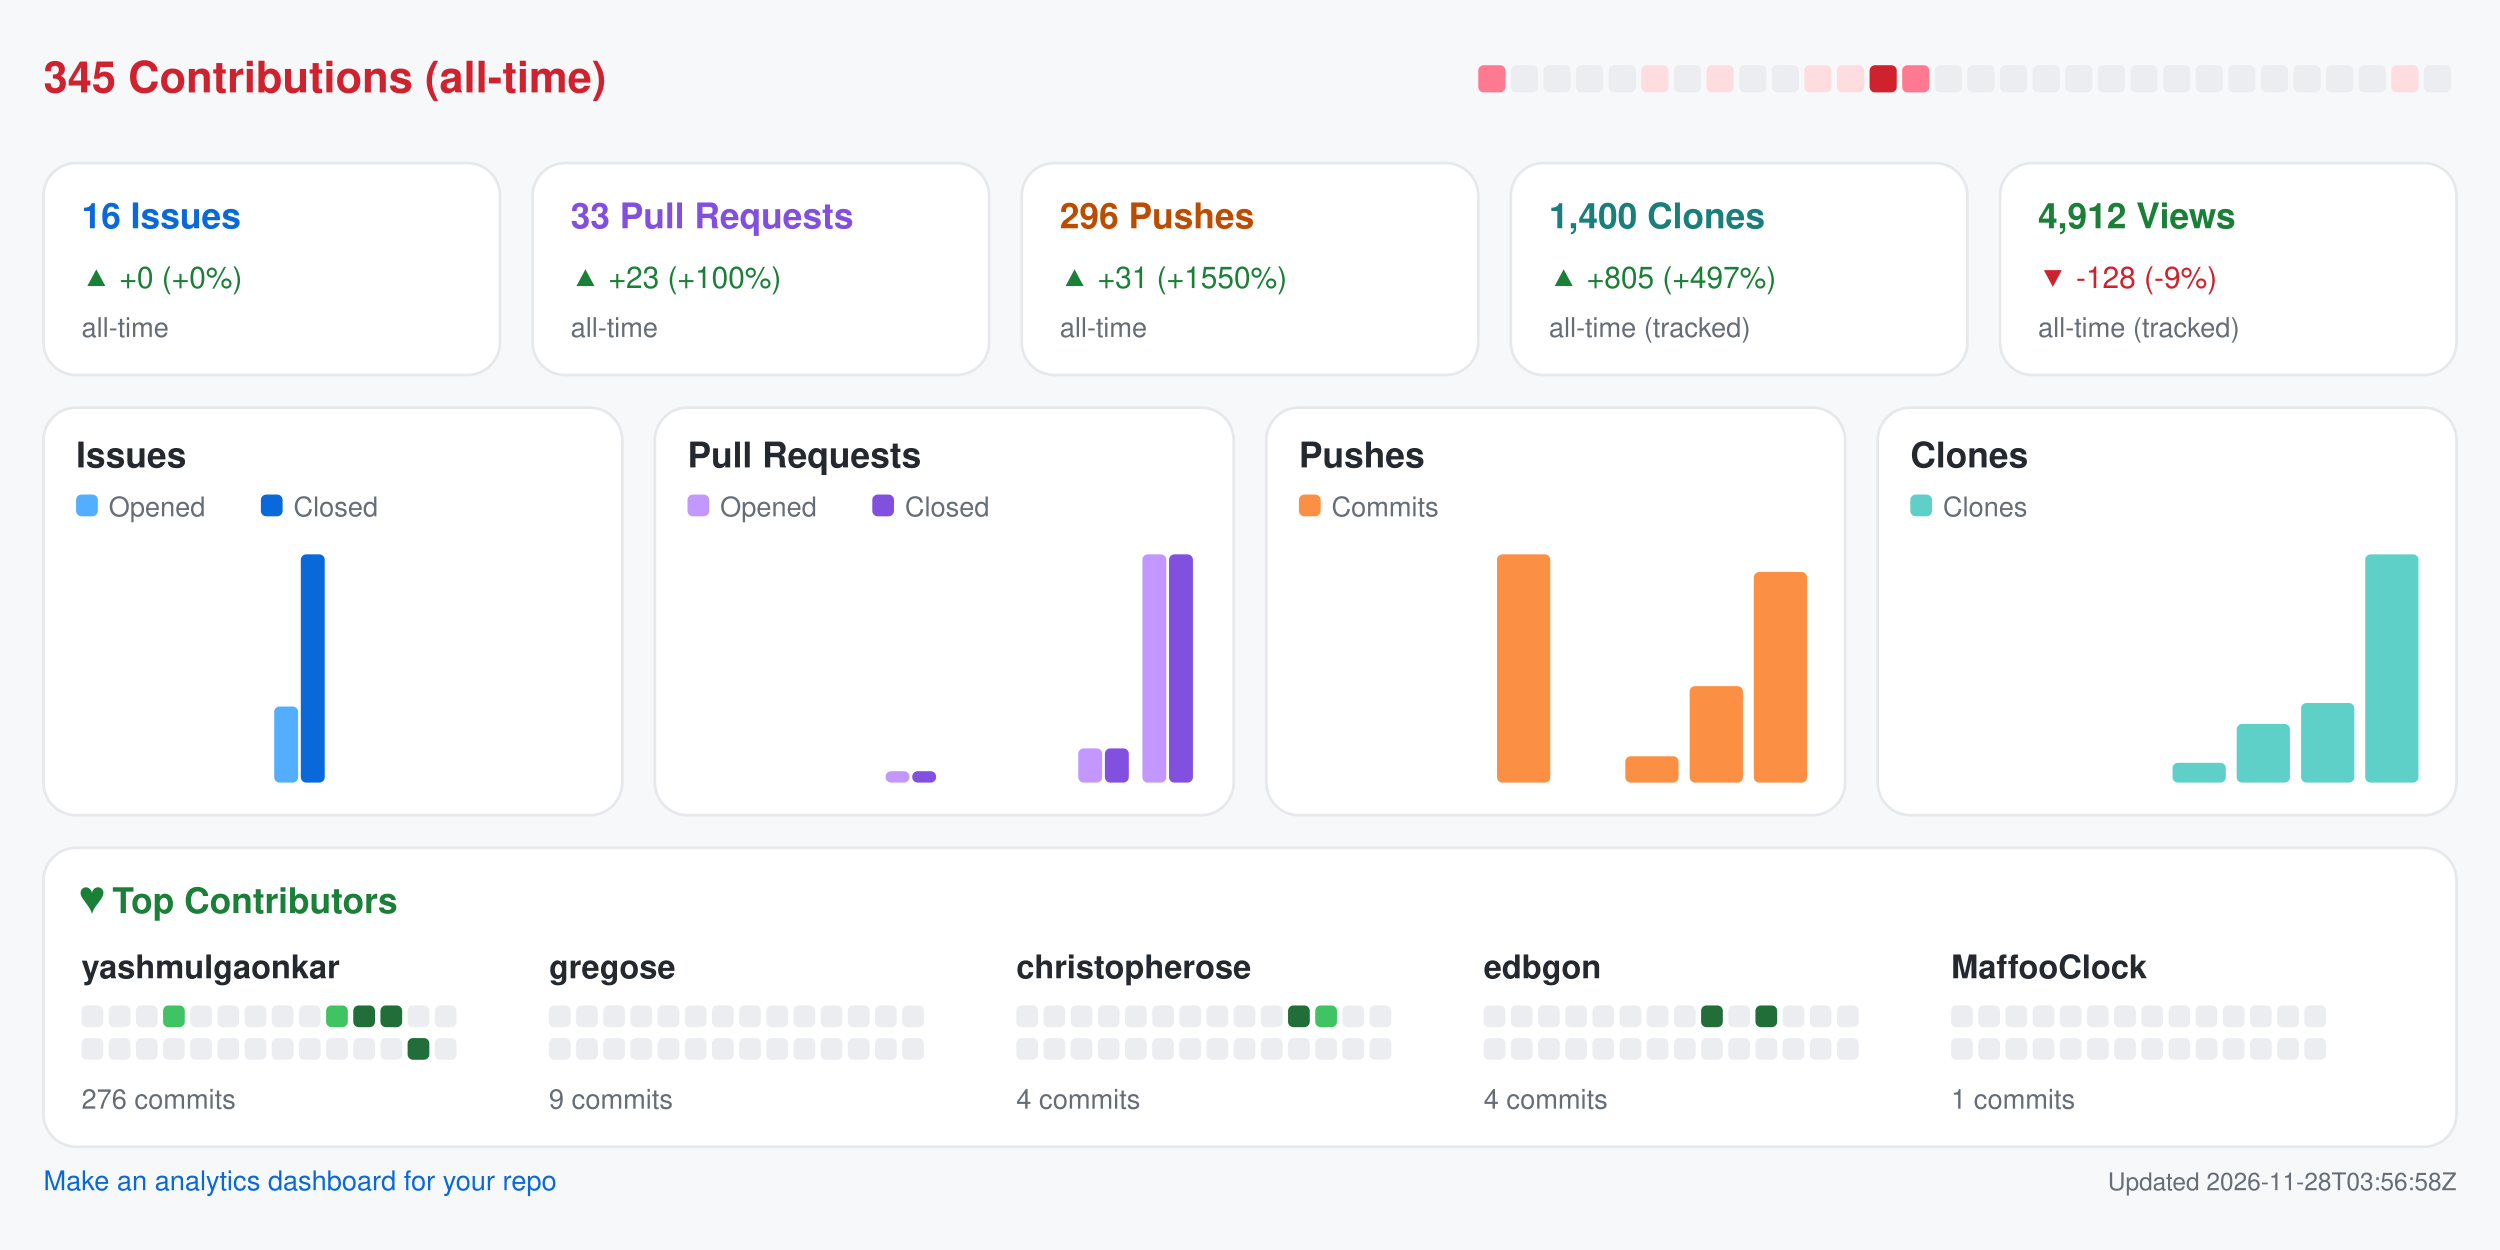
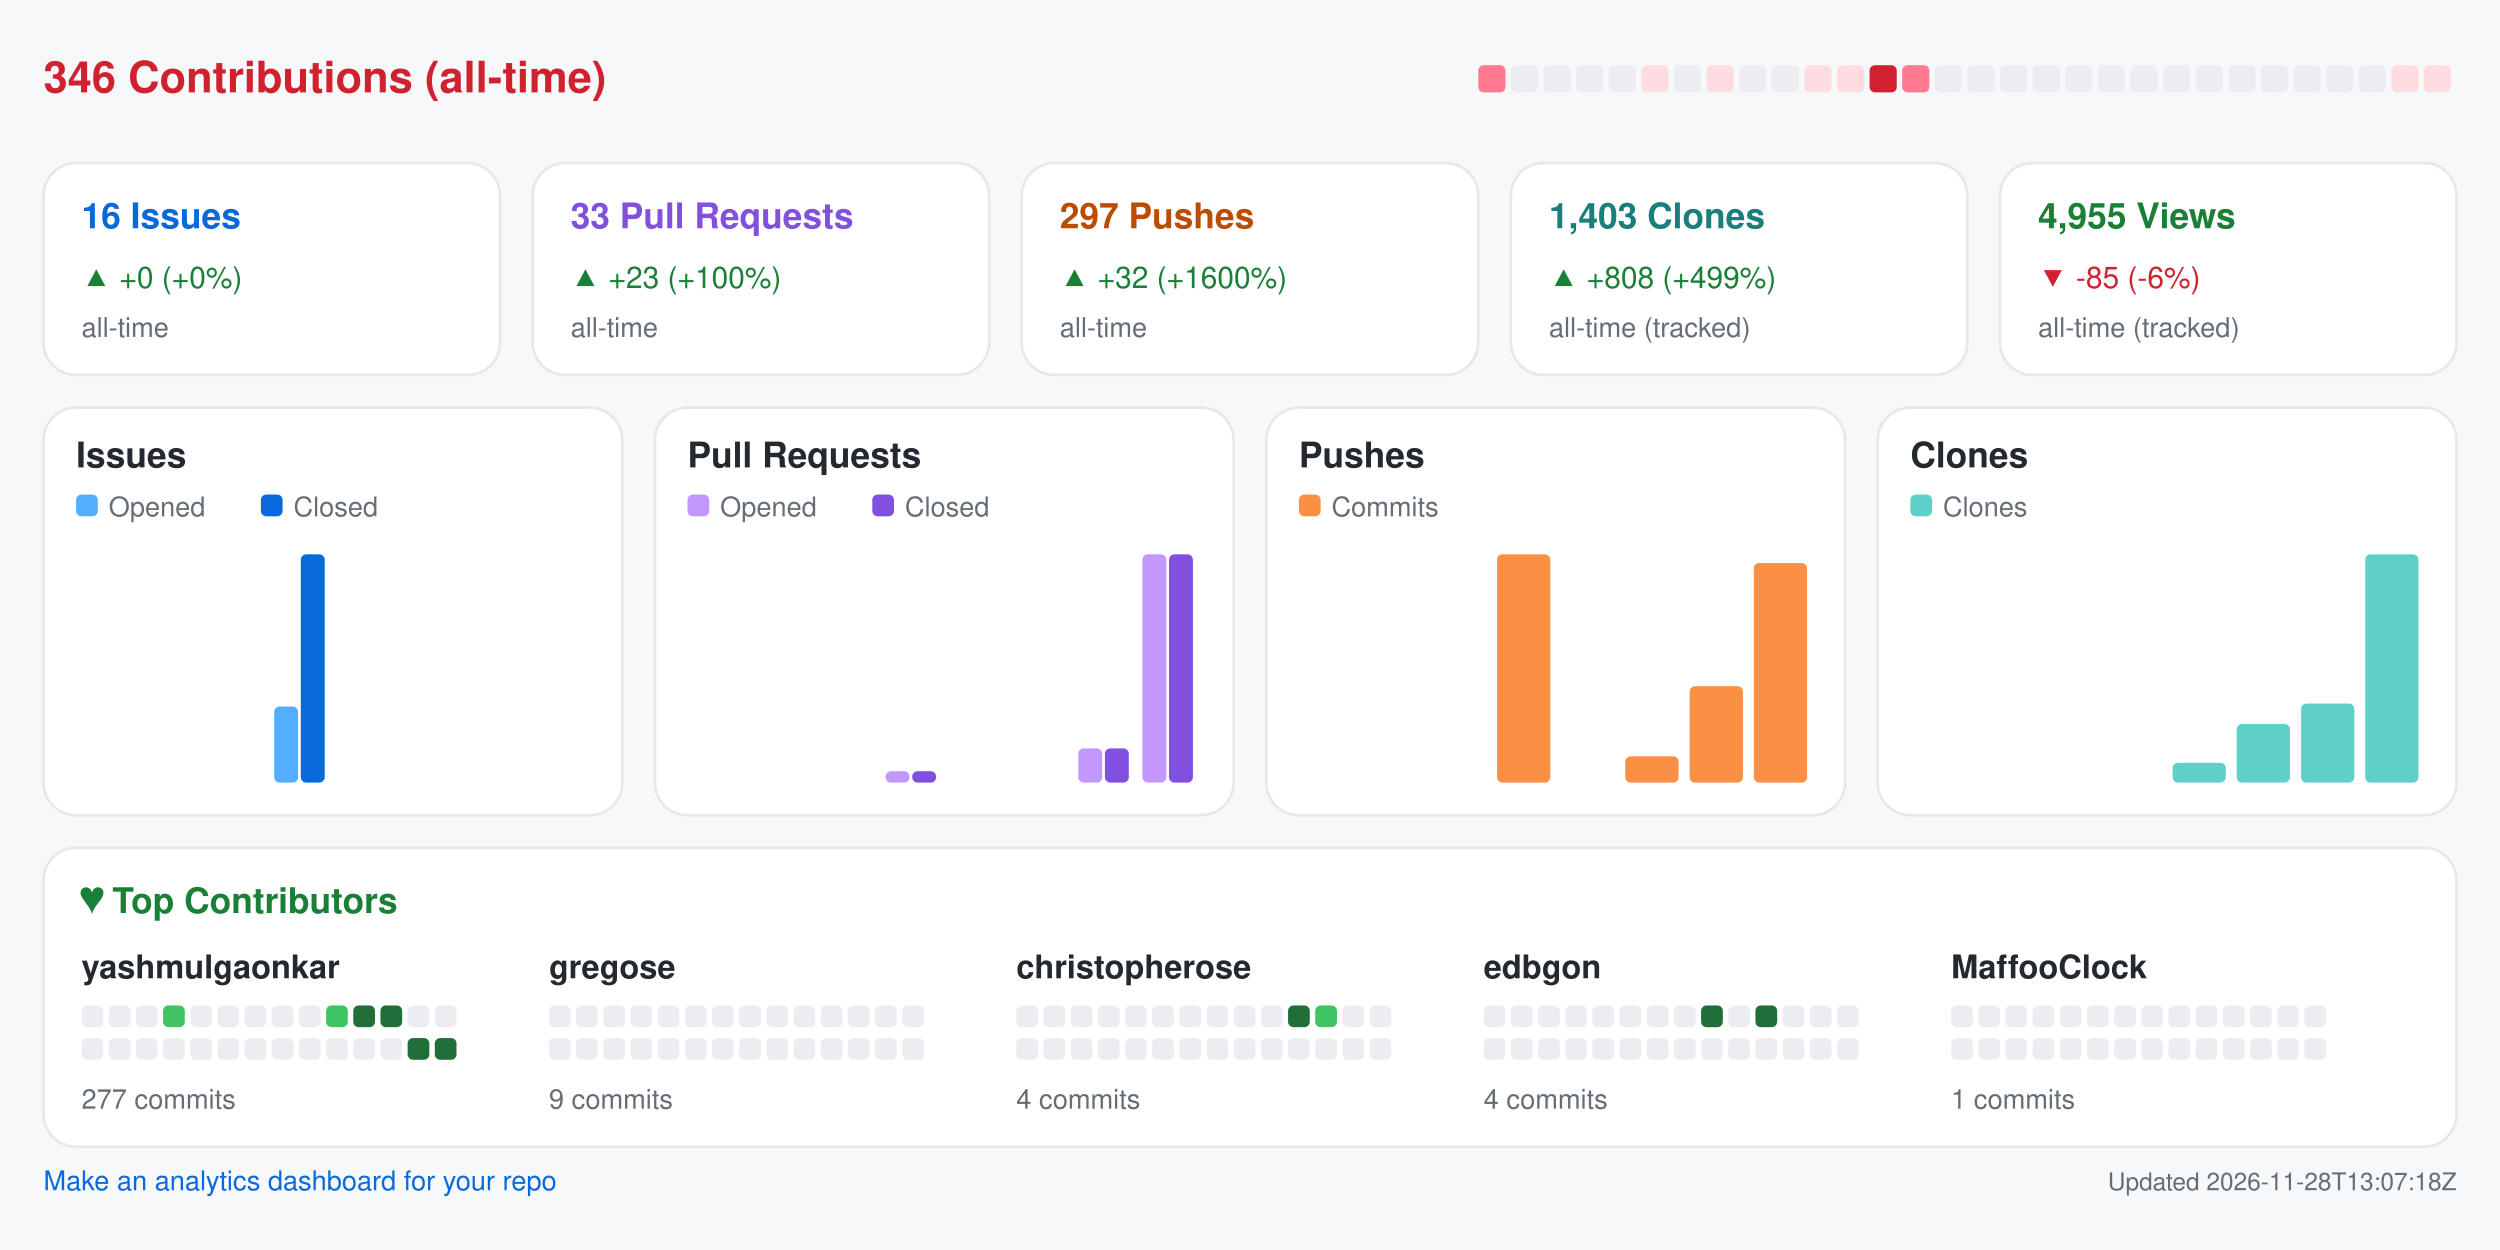
<svg xmlns="http://www.w3.org/2000/svg" width="920" height="460" viewBox="0 0 920 460" role="img" aria-label="Repository analytics for yashmulgaonkar/halo">
  <rect x="0.0" y="0.0" width="920.0" height="460.0" rx="0" fill="#f6f8fa" />
-   <text x="16.0" y="34.0" fill="#cf222e" font-size="16" font-family="-apple-system,BlinkMacSystemFont,Segoe UI,Helvetica,Arial,sans-serif" font-weight="600" text-anchor="start">345 Contributions (all-time)</text>
+   <text x="16.0" y="34.0" fill="#cf222e" font-size="16" font-family="-apple-system,BlinkMacSystemFont,Segoe UI,Helvetica,Arial,sans-serif" font-weight="600" text-anchor="start">346 Contributions (all-time)</text>
  <rect x="544.0" y="24.0" width="10.0" height="10.0" rx="2" fill="#ff7a90" />
  <rect x="556.0" y="24.0" width="10.0" height="10.0" rx="2" fill="#ebedf0" />
  <rect x="568.0" y="24.0" width="10.0" height="10.0" rx="2" fill="#ebedf0" />
  <rect x="580.0" y="24.0" width="10.0" height="10.0" rx="2" fill="#ebedf0" />
  <rect x="592.0" y="24.0" width="10.0" height="10.0" rx="2" fill="#ebedf0" />
  <rect x="604.0" y="24.0" width="10.0" height="10.0" rx="2" fill="#ffdce0" />
  <rect x="616.0" y="24.0" width="10.0" height="10.0" rx="2" fill="#ebedf0" />
  <rect x="628.0" y="24.0" width="10.0" height="10.0" rx="2" fill="#ffdce0" />
  <rect x="640.0" y="24.0" width="10.0" height="10.0" rx="2" fill="#ebedf0" />
  <rect x="652.0" y="24.0" width="10.0" height="10.0" rx="2" fill="#ebedf0" />
  <rect x="664.0" y="24.0" width="10.0" height="10.0" rx="2" fill="#ffdce0" />
  <rect x="676.0" y="24.0" width="10.0" height="10.0" rx="2" fill="#ffdce0" />
  <rect x="688.0" y="24.0" width="10.0" height="10.0" rx="2" fill="#cf222e" />
  <rect x="700.0" y="24.0" width="10.0" height="10.0" rx="2" fill="#ff7a90" />
  <rect x="712.0" y="24.0" width="10.0" height="10.0" rx="2" fill="#ebedf0" />
  <rect x="724.0" y="24.0" width="10.0" height="10.0" rx="2" fill="#ebedf0" />
  <rect x="736.0" y="24.0" width="10.0" height="10.0" rx="2" fill="#ebedf0" />
  <rect x="748.0" y="24.0" width="10.0" height="10.0" rx="2" fill="#ebedf0" />
  <rect x="760.0" y="24.0" width="10.0" height="10.0" rx="2" fill="#ebedf0" />
  <rect x="772.0" y="24.0" width="10.0" height="10.0" rx="2" fill="#ebedf0" />
  <rect x="784.0" y="24.0" width="10.0" height="10.0" rx="2" fill="#ebedf0" />
  <rect x="796.0" y="24.0" width="10.0" height="10.0" rx="2" fill="#ebedf0" />
  <rect x="808.0" y="24.0" width="10.0" height="10.0" rx="2" fill="#ebedf0" />
  <rect x="820.0" y="24.0" width="10.0" height="10.0" rx="2" fill="#ebedf0" />
  <rect x="832.0" y="24.0" width="10.0" height="10.0" rx="2" fill="#ebedf0" />
  <rect x="844.0" y="24.0" width="10.0" height="10.0" rx="2" fill="#ebedf0" />
  <rect x="856.0" y="24.0" width="10.0" height="10.0" rx="2" fill="#ebedf0" />
  <rect x="868.0" y="24.0" width="10.0" height="10.0" rx="2" fill="#ebedf0" />
  <rect x="880.0" y="24.0" width="10.0" height="10.0" rx="2" fill="#ffdce0" />
-   <rect x="892.0" y="24.0" width="10.0" height="10.0" rx="2" fill="#ebedf0" />
+   <rect x="892.0" y="24.0" width="10.0" height="10.0" rx="2" fill="#ffdce0" />
  <rect x="16.0" y="60.0" width="168.0" height="78.0" rx="12" fill="#ffffff" stroke="#e6e8eb" />
  <text x="30.0" y="84.0" fill="#0969da" font-size="13" font-family="-apple-system,BlinkMacSystemFont,Segoe UI,Helvetica,Arial,sans-serif" font-weight="600" text-anchor="start">16 Issues</text>
  <text x="30.0" y="106.0" fill="#1a7f37" font-size="11" font-family="-apple-system,BlinkMacSystemFont,Segoe UI,Helvetica,Arial,sans-serif" font-weight="400" text-anchor="start">▲ +0 (+0%)</text>
  <text x="30.0" y="124.0" fill="#656d76" font-size="10" font-family="-apple-system,BlinkMacSystemFont,Segoe UI,Helvetica,Arial,sans-serif" font-weight="400" text-anchor="start">all-time</text>
  <rect x="196.0" y="60.0" width="168.0" height="78.0" rx="12" fill="#ffffff" stroke="#e6e8eb" />
  <text x="210.0" y="84.0" fill="#8250df" font-size="13" font-family="-apple-system,BlinkMacSystemFont,Segoe UI,Helvetica,Arial,sans-serif" font-weight="600" text-anchor="start">33 Pull Requests</text>
  <text x="210.0" y="106.0" fill="#1a7f37" font-size="11" font-family="-apple-system,BlinkMacSystemFont,Segoe UI,Helvetica,Arial,sans-serif" font-weight="400" text-anchor="start">▲ +23 (+100%)</text>
  <text x="210.0" y="124.0" fill="#656d76" font-size="10" font-family="-apple-system,BlinkMacSystemFont,Segoe UI,Helvetica,Arial,sans-serif" font-weight="400" text-anchor="start">all-time</text>
  <rect x="376.0" y="60.0" width="168.0" height="78.0" rx="12" fill="#ffffff" stroke="#e6e8eb" />
-   <text x="390.0" y="84.0" fill="#bc4c00" font-size="13" font-family="-apple-system,BlinkMacSystemFont,Segoe UI,Helvetica,Arial,sans-serif" font-weight="600" text-anchor="start">296 Pushes</text>
-   <text x="390.0" y="106.0" fill="#1a7f37" font-size="11" font-family="-apple-system,BlinkMacSystemFont,Segoe UI,Helvetica,Arial,sans-serif" font-weight="400" text-anchor="start">▲ +31 (+1550%)</text>
+   <text x="390.0" y="84.0" fill="#bc4c00" font-size="13" font-family="-apple-system,BlinkMacSystemFont,Segoe UI,Helvetica,Arial,sans-serif" font-weight="600" text-anchor="start">297 Pushes</text>
+   <text x="390.0" y="106.0" fill="#1a7f37" font-size="11" font-family="-apple-system,BlinkMacSystemFont,Segoe UI,Helvetica,Arial,sans-serif" font-weight="400" text-anchor="start">▲ +32 (+1600%)</text>
  <text x="390.0" y="124.0" fill="#656d76" font-size="10" font-family="-apple-system,BlinkMacSystemFont,Segoe UI,Helvetica,Arial,sans-serif" font-weight="400" text-anchor="start">all-time</text>
  <rect x="556.0" y="60.0" width="168.0" height="78.0" rx="12" fill="#ffffff" stroke="#e6e8eb" />
-   <text x="570.0" y="84.0" fill="#1a7f7a" font-size="13" font-family="-apple-system,BlinkMacSystemFont,Segoe UI,Helvetica,Arial,sans-serif" font-weight="600" text-anchor="start">1,400 Clones</text>
-   <text x="570.0" y="106.0" fill="#1a7f37" font-size="11" font-family="-apple-system,BlinkMacSystemFont,Segoe UI,Helvetica,Arial,sans-serif" font-weight="400" text-anchor="start">▲ +805 (+497%)</text>
+   <text x="570.0" y="84.0" fill="#1a7f7a" font-size="13" font-family="-apple-system,BlinkMacSystemFont,Segoe UI,Helvetica,Arial,sans-serif" font-weight="600" text-anchor="start">1,403 Clones</text>
+   <text x="570.0" y="106.0" fill="#1a7f37" font-size="11" font-family="-apple-system,BlinkMacSystemFont,Segoe UI,Helvetica,Arial,sans-serif" font-weight="400" text-anchor="start">▲ +808 (+499%)</text>
  <text x="570.0" y="124.0" fill="#656d76" font-size="10" font-family="-apple-system,BlinkMacSystemFont,Segoe UI,Helvetica,Arial,sans-serif" font-weight="400" text-anchor="start">all-time (tracked)</text>
  <rect x="736.0" y="60.0" width="168.0" height="78.0" rx="12" fill="#ffffff" stroke="#e6e8eb" />
-   <text x="750.0" y="84.0" fill="#1a7f37" font-size="13" font-family="-apple-system,BlinkMacSystemFont,Segoe UI,Helvetica,Arial,sans-serif" font-weight="600" text-anchor="start">4,912 Views</text>
-   <text x="750.0" y="106.0" fill="#cf222e" font-size="11" font-family="-apple-system,BlinkMacSystemFont,Segoe UI,Helvetica,Arial,sans-serif" font-weight="400" text-anchor="start">▼ -128 (-9%)</text>
+   <text x="750.0" y="84.0" fill="#1a7f37" font-size="13" font-family="-apple-system,BlinkMacSystemFont,Segoe UI,Helvetica,Arial,sans-serif" font-weight="600" text-anchor="start">4,955 Views</text>
+   <text x="750.0" y="106.0" fill="#cf222e" font-size="11" font-family="-apple-system,BlinkMacSystemFont,Segoe UI,Helvetica,Arial,sans-serif" font-weight="400" text-anchor="start">▼ -85 (-6%)</text>
  <text x="750.0" y="124.0" fill="#656d76" font-size="10" font-family="-apple-system,BlinkMacSystemFont,Segoe UI,Helvetica,Arial,sans-serif" font-weight="400" text-anchor="start">all-time (tracked)</text>
  <rect x="16.0" y="150.0" width="213.0" height="150.0" rx="12" fill="#ffffff" stroke="#e6e8eb" />
  <text x="28.0" y="172.0" fill="#24292f" font-size="13" font-family="-apple-system,BlinkMacSystemFont,Segoe UI,Helvetica,Arial,sans-serif" font-weight="600" text-anchor="start">Issues</text>
  <rect x="28.0" y="182.0" width="8.0" height="8.0" rx="2" fill="#54aeff" />
  <text x="40.0" y="190.0" fill="#656d76" font-size="10" font-family="-apple-system,BlinkMacSystemFont,Segoe UI,Helvetica,Arial,sans-serif" font-weight="400" text-anchor="start">Opened</text>
  <rect x="96.0" y="182.0" width="8.0" height="8.0" rx="2" fill="#0969da" />
  <text x="108.0" y="190.0" fill="#656d76" font-size="10" font-family="-apple-system,BlinkMacSystemFont,Segoe UI,Helvetica,Arial,sans-serif" font-weight="400" text-anchor="start">Closed</text>
  <rect x="30.0" y="288.0" width="8.8" height="0.0" rx="2" fill="#54aeff" />
  <rect x="39.8" y="288.0" width="8.8" height="0.0" rx="2" fill="#0969da" />
  <rect x="53.6" y="288.0" width="8.8" height="0.0" rx="2" fill="#54aeff" />
  <rect x="63.4" y="288.0" width="8.8" height="0.0" rx="2" fill="#0969da" />
  <rect x="77.2" y="288.0" width="8.8" height="0.0" rx="2" fill="#54aeff" />
  <rect x="87.1" y="288.0" width="8.8" height="0.0" rx="2" fill="#0969da" />
  <rect x="100.9" y="260.0" width="8.8" height="28.0" rx="2" fill="#54aeff" />
  <rect x="110.7" y="204.0" width="8.8" height="84.0" rx="2" fill="#0969da" />
  <rect x="124.5" y="288.0" width="8.8" height="0.0" rx="2" fill="#54aeff" />
  <rect x="134.3" y="288.0" width="8.8" height="0.0" rx="2" fill="#0969da" />
  <rect x="148.1" y="288.0" width="8.8" height="0.0" rx="2" fill="#54aeff" />
  <rect x="157.9" y="288.0" width="8.8" height="0.0" rx="2" fill="#0969da" />
  <rect x="171.8" y="288.0" width="8.8" height="0.0" rx="2" fill="#54aeff" />
  <rect x="181.6" y="288.0" width="8.8" height="0.0" rx="2" fill="#0969da" />
  <rect x="195.4" y="288.0" width="8.8" height="0.0" rx="2" fill="#54aeff" />
  <rect x="205.2" y="288.0" width="8.8" height="0.0" rx="2" fill="#0969da" />
  <rect x="241.0" y="150.0" width="213.0" height="150.0" rx="12" fill="#ffffff" stroke="#e6e8eb" />
  <text x="253.0" y="172.0" fill="#24292f" font-size="13" font-family="-apple-system,BlinkMacSystemFont,Segoe UI,Helvetica,Arial,sans-serif" font-weight="600" text-anchor="start">Pull Requests</text>
  <rect x="253.0" y="182.0" width="8.0" height="8.0" rx="2" fill="#c297ff" />
  <text x="265.0" y="190.0" fill="#656d76" font-size="10" font-family="-apple-system,BlinkMacSystemFont,Segoe UI,Helvetica,Arial,sans-serif" font-weight="400" text-anchor="start">Opened</text>
  <rect x="321.0" y="182.0" width="8.0" height="8.0" rx="2" fill="#8250df" />
  <text x="333.0" y="190.0" fill="#656d76" font-size="10" font-family="-apple-system,BlinkMacSystemFont,Segoe UI,Helvetica,Arial,sans-serif" font-weight="400" text-anchor="start">Closed</text>
  <rect x="255.0" y="288.0" width="8.8" height="0.0" rx="2" fill="#c297ff" />
  <rect x="264.8" y="288.0" width="8.8" height="0.0" rx="2" fill="#8250df" />
  <rect x="278.6" y="288.0" width="8.8" height="0.0" rx="2" fill="#c297ff" />
  <rect x="288.4" y="288.0" width="8.8" height="0.0" rx="2" fill="#8250df" />
  <rect x="302.2" y="288.0" width="8.8" height="0.0" rx="2" fill="#c297ff" />
  <rect x="312.1" y="288.0" width="8.8" height="0.0" rx="2" fill="#8250df" />
  <rect x="325.9" y="283.8" width="8.8" height="4.2" rx="2" fill="#c297ff" />
  <rect x="335.7" y="283.8" width="8.8" height="4.2" rx="2" fill="#8250df" />
  <rect x="349.5" y="288.0" width="8.8" height="0.0" rx="2" fill="#c297ff" />
  <rect x="359.3" y="288.0" width="8.8" height="0.0" rx="2" fill="#8250df" />
  <rect x="373.1" y="288.0" width="8.8" height="0.0" rx="2" fill="#c297ff" />
  <rect x="382.9" y="288.0" width="8.8" height="0.0" rx="2" fill="#8250df" />
  <rect x="396.8" y="275.4" width="8.8" height="12.6" rx="2" fill="#c297ff" />
  <rect x="406.6" y="275.4" width="8.8" height="12.6" rx="2" fill="#8250df" />
  <rect x="420.4" y="204.0" width="8.8" height="84.0" rx="2" fill="#c297ff" />
  <rect x="430.2" y="204.0" width="8.8" height="84.0" rx="2" fill="#8250df" />
  <rect x="466.0" y="150.0" width="213.0" height="150.0" rx="12" fill="#ffffff" stroke="#e6e8eb" />
  <text x="478.0" y="172.0" fill="#24292f" font-size="13" font-family="-apple-system,BlinkMacSystemFont,Segoe UI,Helvetica,Arial,sans-serif" font-weight="600" text-anchor="start">Pushes</text>
  <rect x="478.0" y="182.0" width="8.0" height="8.0" rx="2" fill="#fb8f44" />
  <text x="490.0" y="190.0" fill="#656d76" font-size="10" font-family="-apple-system,BlinkMacSystemFont,Segoe UI,Helvetica,Arial,sans-serif" font-weight="400" text-anchor="start">Commits</text>
  <rect x="480.0" y="288.0" width="19.6" height="0.0" rx="2" fill="#fb8f44" />
  <rect x="503.6" y="288.0" width="19.6" height="0.0" rx="2" fill="#fb8f44" />
  <rect x="527.2" y="288.0" width="19.6" height="0.0" rx="2" fill="#fb8f44" />
  <rect x="550.9" y="204.0" width="19.6" height="84.0" rx="2" fill="#fb8f44" />
  <rect x="574.5" y="288.0" width="19.6" height="0.0" rx="2" fill="#fb8f44" />
  <rect x="598.1" y="278.3" width="19.6" height="9.7" rx="2" fill="#fb8f44" />
  <rect x="621.8" y="252.5" width="19.6" height="35.5" rx="2" fill="#fb8f44" />
-   <rect x="645.4" y="210.5" width="19.6" height="77.5" rx="2" fill="#fb8f44" />
+   <rect x="645.4" y="207.2" width="19.6" height="80.8" rx="2" fill="#fb8f44" />
  <rect x="691.0" y="150.0" width="213.0" height="150.0" rx="12" fill="#ffffff" stroke="#e6e8eb" />
  <text x="703.0" y="172.0" fill="#24292f" font-size="13" font-family="-apple-system,BlinkMacSystemFont,Segoe UI,Helvetica,Arial,sans-serif" font-weight="600" text-anchor="start">Clones</text>
  <rect x="703.0" y="182.0" width="8.0" height="8.0" rx="2" fill="#5fd0c8" />
  <text x="715.0" y="190.0" fill="#656d76" font-size="10" font-family="-apple-system,BlinkMacSystemFont,Segoe UI,Helvetica,Arial,sans-serif" font-weight="400" text-anchor="start">Clones</text>
  <rect x="705.0" y="288.0" width="19.6" height="0.0" rx="2" fill="#5fd0c8" />
  <rect x="728.6" y="288.0" width="19.6" height="0.0" rx="2" fill="#5fd0c8" />
  <rect x="752.2" y="288.0" width="19.6" height="0.0" rx="2" fill="#5fd0c8" />
  <rect x="775.9" y="288.0" width="19.6" height="0.0" rx="2" fill="#5fd0c8" />
  <rect x="799.5" y="280.7" width="19.6" height="7.3" rx="2" fill="#5fd0c8" />
  <rect x="823.1" y="266.4" width="19.6" height="21.6" rx="2" fill="#5fd0c8" />
-   <rect x="846.8" y="258.7" width="19.6" height="29.3" rx="2" fill="#5fd0c8" />
+   <rect x="846.8" y="258.9" width="19.6" height="29.1" rx="2" fill="#5fd0c8" />
  <rect x="870.4" y="204.0" width="19.6" height="84.0" rx="2" fill="#5fd0c8" />
  <rect x="16.0" y="312.0" width="888.0" height="110.0" rx="12" fill="#ffffff" stroke="#e6e8eb" />
  <text x="30.0" y="336.0" fill="#1a7f37" font-size="13" font-family="-apple-system,BlinkMacSystemFont,Segoe UI,Helvetica,Arial,sans-serif" font-weight="600" text-anchor="start">♥  Top Contributors</text>
  <text x="30.0" y="360.0" fill="#24292f" font-size="12" font-family="-apple-system,BlinkMacSystemFont,Segoe UI,Helvetica,Arial,sans-serif" font-weight="600" text-anchor="start">yashmulgaonkar</text>
  <rect x="30.0" y="370.0" width="8.0" height="8.0" rx="2" fill="#ebedf0" />
  <rect x="40.0" y="370.0" width="8.0" height="8.0" rx="2" fill="#ebedf0" />
  <rect x="50.0" y="370.0" width="8.0" height="8.0" rx="2" fill="#ebedf0" />
  <rect x="60.0" y="370.0" width="8.0" height="8.0" rx="2" fill="#40c463" />
  <rect x="70.0" y="370.0" width="8.0" height="8.0" rx="2" fill="#ebedf0" />
  <rect x="80.0" y="370.0" width="8.0" height="8.0" rx="2" fill="#ebedf0" />
  <rect x="90.0" y="370.0" width="8.0" height="8.0" rx="2" fill="#ebedf0" />
  <rect x="100.0" y="370.0" width="8.0" height="8.0" rx="2" fill="#ebedf0" />
  <rect x="110.0" y="370.0" width="8.0" height="8.0" rx="2" fill="#ebedf0" />
  <rect x="120.0" y="370.0" width="8.0" height="8.0" rx="2" fill="#40c463" />
  <rect x="130.0" y="370.0" width="8.0" height="8.0" rx="2" fill="#216e39" />
  <rect x="140.0" y="370.0" width="8.0" height="8.0" rx="2" fill="#216e39" />
  <rect x="150.0" y="370.0" width="8.0" height="8.0" rx="2" fill="#ebedf0" />
  <rect x="160.0" y="370.0" width="8.0" height="8.0" rx="2" fill="#ebedf0" />
  <rect x="30.0" y="382.0" width="8.0" height="8.0" rx="2" fill="#ebedf0" />
  <rect x="40.0" y="382.0" width="8.0" height="8.0" rx="2" fill="#ebedf0" />
  <rect x="50.0" y="382.0" width="8.0" height="8.0" rx="2" fill="#ebedf0" />
  <rect x="60.0" y="382.0" width="8.0" height="8.0" rx="2" fill="#ebedf0" />
  <rect x="70.0" y="382.0" width="8.0" height="8.0" rx="2" fill="#ebedf0" />
  <rect x="80.0" y="382.0" width="8.0" height="8.0" rx="2" fill="#ebedf0" />
  <rect x="90.0" y="382.0" width="8.0" height="8.0" rx="2" fill="#ebedf0" />
  <rect x="100.0" y="382.0" width="8.0" height="8.0" rx="2" fill="#ebedf0" />
  <rect x="110.0" y="382.0" width="8.0" height="8.0" rx="2" fill="#ebedf0" />
  <rect x="120.0" y="382.0" width="8.0" height="8.0" rx="2" fill="#ebedf0" />
  <rect x="130.0" y="382.0" width="8.0" height="8.0" rx="2" fill="#ebedf0" />
  <rect x="140.0" y="382.0" width="8.0" height="8.0" rx="2" fill="#ebedf0" />
  <rect x="150.0" y="382.0" width="8.0" height="8.0" rx="2" fill="#216e39" />
-   <rect x="160.0" y="382.0" width="8.0" height="8.0" rx="2" fill="#ebedf0" />
-   <text x="30.0" y="408.0" fill="#656d76" font-size="10" font-family="-apple-system,BlinkMacSystemFont,Segoe UI,Helvetica,Arial,sans-serif" font-weight="400" text-anchor="start">276 commits</text>
+   <rect x="160.0" y="382.0" width="8.0" height="8.0" rx="2" fill="#216e39" />
+   <text x="30.0" y="408.0" fill="#656d76" font-size="10" font-family="-apple-system,BlinkMacSystemFont,Segoe UI,Helvetica,Arial,sans-serif" font-weight="400" text-anchor="start">277 commits</text>
  <text x="202.0" y="360.0" fill="#24292f" font-size="12" font-family="-apple-system,BlinkMacSystemFont,Segoe UI,Helvetica,Arial,sans-serif" font-weight="600" text-anchor="start">gregose</text>
  <rect x="202.0" y="370.0" width="8.0" height="8.0" rx="2" fill="#ebedf0" />
  <rect x="212.0" y="370.0" width="8.0" height="8.0" rx="2" fill="#ebedf0" />
  <rect x="222.0" y="370.0" width="8.0" height="8.0" rx="2" fill="#ebedf0" />
  <rect x="232.0" y="370.0" width="8.0" height="8.0" rx="2" fill="#ebedf0" />
  <rect x="242.0" y="370.0" width="8.0" height="8.0" rx="2" fill="#ebedf0" />
  <rect x="252.0" y="370.0" width="8.0" height="8.0" rx="2" fill="#ebedf0" />
  <rect x="262.0" y="370.0" width="8.0" height="8.0" rx="2" fill="#ebedf0" />
  <rect x="272.0" y="370.0" width="8.0" height="8.0" rx="2" fill="#ebedf0" />
  <rect x="282.0" y="370.0" width="8.0" height="8.0" rx="2" fill="#ebedf0" />
  <rect x="292.0" y="370.0" width="8.0" height="8.0" rx="2" fill="#ebedf0" />
  <rect x="302.0" y="370.0" width="8.0" height="8.0" rx="2" fill="#ebedf0" />
  <rect x="312.0" y="370.0" width="8.0" height="8.0" rx="2" fill="#ebedf0" />
  <rect x="322.0" y="370.0" width="8.0" height="8.0" rx="2" fill="#ebedf0" />
  <rect x="332.0" y="370.0" width="8.0" height="8.0" rx="2" fill="#ebedf0" />
  <rect x="202.0" y="382.0" width="8.0" height="8.0" rx="2" fill="#ebedf0" />
  <rect x="212.0" y="382.0" width="8.0" height="8.0" rx="2" fill="#ebedf0" />
  <rect x="222.0" y="382.0" width="8.0" height="8.0" rx="2" fill="#ebedf0" />
  <rect x="232.0" y="382.0" width="8.0" height="8.0" rx="2" fill="#ebedf0" />
  <rect x="242.0" y="382.0" width="8.0" height="8.0" rx="2" fill="#ebedf0" />
  <rect x="252.0" y="382.0" width="8.0" height="8.0" rx="2" fill="#ebedf0" />
  <rect x="262.0" y="382.0" width="8.0" height="8.0" rx="2" fill="#ebedf0" />
  <rect x="272.0" y="382.0" width="8.0" height="8.0" rx="2" fill="#ebedf0" />
  <rect x="282.0" y="382.0" width="8.0" height="8.0" rx="2" fill="#ebedf0" />
  <rect x="292.0" y="382.0" width="8.0" height="8.0" rx="2" fill="#ebedf0" />
  <rect x="302.0" y="382.0" width="8.0" height="8.0" rx="2" fill="#ebedf0" />
  <rect x="312.0" y="382.0" width="8.0" height="8.0" rx="2" fill="#ebedf0" />
  <rect x="322.0" y="382.0" width="8.0" height="8.0" rx="2" fill="#ebedf0" />
  <rect x="332.0" y="382.0" width="8.0" height="8.0" rx="2" fill="#ebedf0" />
  <text x="202.0" y="408.0" fill="#656d76" font-size="10" font-family="-apple-system,BlinkMacSystemFont,Segoe UI,Helvetica,Arial,sans-serif" font-weight="400" text-anchor="start">9 commits</text>
  <text x="374.0" y="360.0" fill="#24292f" font-size="12" font-family="-apple-system,BlinkMacSystemFont,Segoe UI,Helvetica,Arial,sans-serif" font-weight="600" text-anchor="start">christopherose</text>
  <rect x="374.0" y="370.0" width="8.0" height="8.0" rx="2" fill="#ebedf0" />
  <rect x="384.0" y="370.0" width="8.0" height="8.0" rx="2" fill="#ebedf0" />
  <rect x="394.0" y="370.0" width="8.0" height="8.0" rx="2" fill="#ebedf0" />
  <rect x="404.0" y="370.0" width="8.0" height="8.0" rx="2" fill="#ebedf0" />
  <rect x="414.0" y="370.0" width="8.0" height="8.0" rx="2" fill="#ebedf0" />
  <rect x="424.0" y="370.0" width="8.0" height="8.0" rx="2" fill="#ebedf0" />
  <rect x="434.0" y="370.0" width="8.0" height="8.0" rx="2" fill="#ebedf0" />
  <rect x="444.0" y="370.0" width="8.0" height="8.0" rx="2" fill="#ebedf0" />
  <rect x="454.0" y="370.0" width="8.0" height="8.0" rx="2" fill="#ebedf0" />
  <rect x="464.0" y="370.0" width="8.0" height="8.0" rx="2" fill="#ebedf0" />
  <rect x="474.0" y="370.0" width="8.0" height="8.0" rx="2" fill="#216e39" />
  <rect x="484.0" y="370.0" width="8.0" height="8.0" rx="2" fill="#40c463" />
  <rect x="494.0" y="370.0" width="8.0" height="8.0" rx="2" fill="#ebedf0" />
  <rect x="504.0" y="370.0" width="8.0" height="8.0" rx="2" fill="#ebedf0" />
  <rect x="374.0" y="382.0" width="8.0" height="8.0" rx="2" fill="#ebedf0" />
  <rect x="384.0" y="382.0" width="8.0" height="8.0" rx="2" fill="#ebedf0" />
  <rect x="394.0" y="382.0" width="8.0" height="8.0" rx="2" fill="#ebedf0" />
  <rect x="404.0" y="382.0" width="8.0" height="8.0" rx="2" fill="#ebedf0" />
  <rect x="414.0" y="382.0" width="8.0" height="8.0" rx="2" fill="#ebedf0" />
  <rect x="424.0" y="382.0" width="8.0" height="8.0" rx="2" fill="#ebedf0" />
  <rect x="434.0" y="382.0" width="8.0" height="8.0" rx="2" fill="#ebedf0" />
  <rect x="444.0" y="382.0" width="8.0" height="8.0" rx="2" fill="#ebedf0" />
  <rect x="454.0" y="382.0" width="8.0" height="8.0" rx="2" fill="#ebedf0" />
  <rect x="464.0" y="382.0" width="8.0" height="8.0" rx="2" fill="#ebedf0" />
  <rect x="474.0" y="382.0" width="8.0" height="8.0" rx="2" fill="#ebedf0" />
  <rect x="484.0" y="382.0" width="8.0" height="8.0" rx="2" fill="#ebedf0" />
  <rect x="494.0" y="382.0" width="8.0" height="8.0" rx="2" fill="#ebedf0" />
  <rect x="504.0" y="382.0" width="8.0" height="8.0" rx="2" fill="#ebedf0" />
  <text x="374.0" y="408.0" fill="#656d76" font-size="10" font-family="-apple-system,BlinkMacSystemFont,Segoe UI,Helvetica,Arial,sans-serif" font-weight="400" text-anchor="start">4 commits</text>
  <text x="546.0" y="360.0" fill="#24292f" font-size="12" font-family="-apple-system,BlinkMacSystemFont,Segoe UI,Helvetica,Arial,sans-serif" font-weight="600" text-anchor="start">edbgon</text>
  <rect x="546.0" y="370.0" width="8.0" height="8.0" rx="2" fill="#ebedf0" />
  <rect x="556.0" y="370.0" width="8.0" height="8.0" rx="2" fill="#ebedf0" />
  <rect x="566.0" y="370.0" width="8.0" height="8.0" rx="2" fill="#ebedf0" />
  <rect x="576.0" y="370.0" width="8.0" height="8.0" rx="2" fill="#ebedf0" />
  <rect x="586.0" y="370.0" width="8.0" height="8.0" rx="2" fill="#ebedf0" />
  <rect x="596.0" y="370.0" width="8.0" height="8.0" rx="2" fill="#ebedf0" />
  <rect x="606.0" y="370.0" width="8.0" height="8.0" rx="2" fill="#ebedf0" />
  <rect x="616.0" y="370.0" width="8.0" height="8.0" rx="2" fill="#ebedf0" />
  <rect x="626.0" y="370.0" width="8.0" height="8.0" rx="2" fill="#216e39" />
  <rect x="636.0" y="370.0" width="8.0" height="8.0" rx="2" fill="#ebedf0" />
  <rect x="646.0" y="370.0" width="8.0" height="8.0" rx="2" fill="#216e39" />
  <rect x="656.0" y="370.0" width="8.0" height="8.0" rx="2" fill="#ebedf0" />
  <rect x="666.0" y="370.0" width="8.0" height="8.0" rx="2" fill="#ebedf0" />
  <rect x="676.0" y="370.0" width="8.0" height="8.0" rx="2" fill="#ebedf0" />
  <rect x="546.0" y="382.0" width="8.0" height="8.0" rx="2" fill="#ebedf0" />
  <rect x="556.0" y="382.0" width="8.0" height="8.0" rx="2" fill="#ebedf0" />
  <rect x="566.0" y="382.0" width="8.0" height="8.0" rx="2" fill="#ebedf0" />
  <rect x="576.0" y="382.0" width="8.0" height="8.0" rx="2" fill="#ebedf0" />
  <rect x="586.0" y="382.0" width="8.0" height="8.0" rx="2" fill="#ebedf0" />
  <rect x="596.0" y="382.0" width="8.0" height="8.0" rx="2" fill="#ebedf0" />
  <rect x="606.0" y="382.0" width="8.0" height="8.0" rx="2" fill="#ebedf0" />
  <rect x="616.0" y="382.0" width="8.0" height="8.0" rx="2" fill="#ebedf0" />
  <rect x="626.0" y="382.0" width="8.0" height="8.0" rx="2" fill="#ebedf0" />
  <rect x="636.0" y="382.0" width="8.0" height="8.0" rx="2" fill="#ebedf0" />
  <rect x="646.0" y="382.0" width="8.0" height="8.0" rx="2" fill="#ebedf0" />
  <rect x="656.0" y="382.0" width="8.0" height="8.0" rx="2" fill="#ebedf0" />
  <rect x="666.0" y="382.0" width="8.0" height="8.0" rx="2" fill="#ebedf0" />
  <rect x="676.0" y="382.0" width="8.0" height="8.0" rx="2" fill="#ebedf0" />
  <text x="546.0" y="408.0" fill="#656d76" font-size="10" font-family="-apple-system,BlinkMacSystemFont,Segoe UI,Helvetica,Arial,sans-serif" font-weight="400" text-anchor="start">4 commits</text>
  <text x="718.0" y="360.0" fill="#24292f" font-size="12" font-family="-apple-system,BlinkMacSystemFont,Segoe UI,Helvetica,Arial,sans-serif" font-weight="600" text-anchor="start">MaffooClock</text>
  <rect x="718.0" y="370.0" width="8.0" height="8.0" rx="2" fill="#ebedf0" />
  <rect x="728.0" y="370.0" width="8.0" height="8.0" rx="2" fill="#ebedf0" />
  <rect x="738.0" y="370.0" width="8.0" height="8.0" rx="2" fill="#ebedf0" />
  <rect x="748.0" y="370.0" width="8.0" height="8.0" rx="2" fill="#ebedf0" />
  <rect x="758.0" y="370.0" width="8.0" height="8.0" rx="2" fill="#ebedf0" />
  <rect x="768.0" y="370.0" width="8.0" height="8.0" rx="2" fill="#ebedf0" />
  <rect x="778.0" y="370.0" width="8.0" height="8.0" rx="2" fill="#ebedf0" />
  <rect x="788.0" y="370.0" width="8.0" height="8.0" rx="2" fill="#ebedf0" />
  <rect x="798.0" y="370.0" width="8.0" height="8.0" rx="2" fill="#ebedf0" />
  <rect x="808.0" y="370.0" width="8.0" height="8.0" rx="2" fill="#ebedf0" />
  <rect x="818.0" y="370.0" width="8.0" height="8.0" rx="2" fill="#ebedf0" />
  <rect x="828.0" y="370.0" width="8.0" height="8.0" rx="2" fill="#ebedf0" />
  <rect x="838.0" y="370.0" width="8.0" height="8.0" rx="2" fill="#ebedf0" />
  <rect x="848.0" y="370.0" width="8.0" height="8.0" rx="2" fill="#ebedf0" />
  <rect x="718.0" y="382.0" width="8.0" height="8.0" rx="2" fill="#ebedf0" />
  <rect x="728.0" y="382.0" width="8.0" height="8.0" rx="2" fill="#ebedf0" />
  <rect x="738.0" y="382.0" width="8.0" height="8.0" rx="2" fill="#ebedf0" />
  <rect x="748.0" y="382.0" width="8.0" height="8.0" rx="2" fill="#ebedf0" />
  <rect x="758.0" y="382.0" width="8.0" height="8.0" rx="2" fill="#ebedf0" />
  <rect x="768.0" y="382.0" width="8.0" height="8.0" rx="2" fill="#ebedf0" />
  <rect x="778.0" y="382.0" width="8.0" height="8.0" rx="2" fill="#ebedf0" />
  <rect x="788.0" y="382.0" width="8.0" height="8.0" rx="2" fill="#ebedf0" />
  <rect x="798.0" y="382.0" width="8.0" height="8.0" rx="2" fill="#ebedf0" />
  <rect x="808.0" y="382.0" width="8.0" height="8.0" rx="2" fill="#ebedf0" />
  <rect x="818.0" y="382.0" width="8.0" height="8.0" rx="2" fill="#ebedf0" />
  <rect x="828.0" y="382.0" width="8.0" height="8.0" rx="2" fill="#ebedf0" />
  <rect x="838.0" y="382.0" width="8.0" height="8.0" rx="2" fill="#ebedf0" />
  <rect x="848.0" y="382.0" width="8.0" height="8.0" rx="2" fill="#ebedf0" />
  <text x="718.0" y="408.0" fill="#656d76" font-size="10" font-family="-apple-system,BlinkMacSystemFont,Segoe UI,Helvetica,Arial,sans-serif" font-weight="400" text-anchor="start">1 commits</text>
  <a href="https://github.com/yashmulgaonkar/repo-analytics" target="_blank" rel="noopener noreferrer">
    <text x="16.0" y="438.0" fill="#0969da" font-size="10" font-family="-apple-system,BlinkMacSystemFont,Segoe UI,Helvetica,Arial,sans-serif" font-weight="400" text-anchor="start">Make an analytics dashboard for your repo</text>
  </a>
-   <text x="904.0" y="438.0" fill="#656d76" font-size="9" font-family="-apple-system,BlinkMacSystemFont,Segoe UI,Helvetica,Arial,sans-serif" font-weight="400" text-anchor="end">Updated 2026-11-28T03:56:58Z</text>
+   <text x="904.0" y="438.0" fill="#656d76" font-size="9" font-family="-apple-system,BlinkMacSystemFont,Segoe UI,Helvetica,Arial,sans-serif" font-weight="400" text-anchor="end">Updated 2026-11-28T13:07:18Z</text>
</svg>
